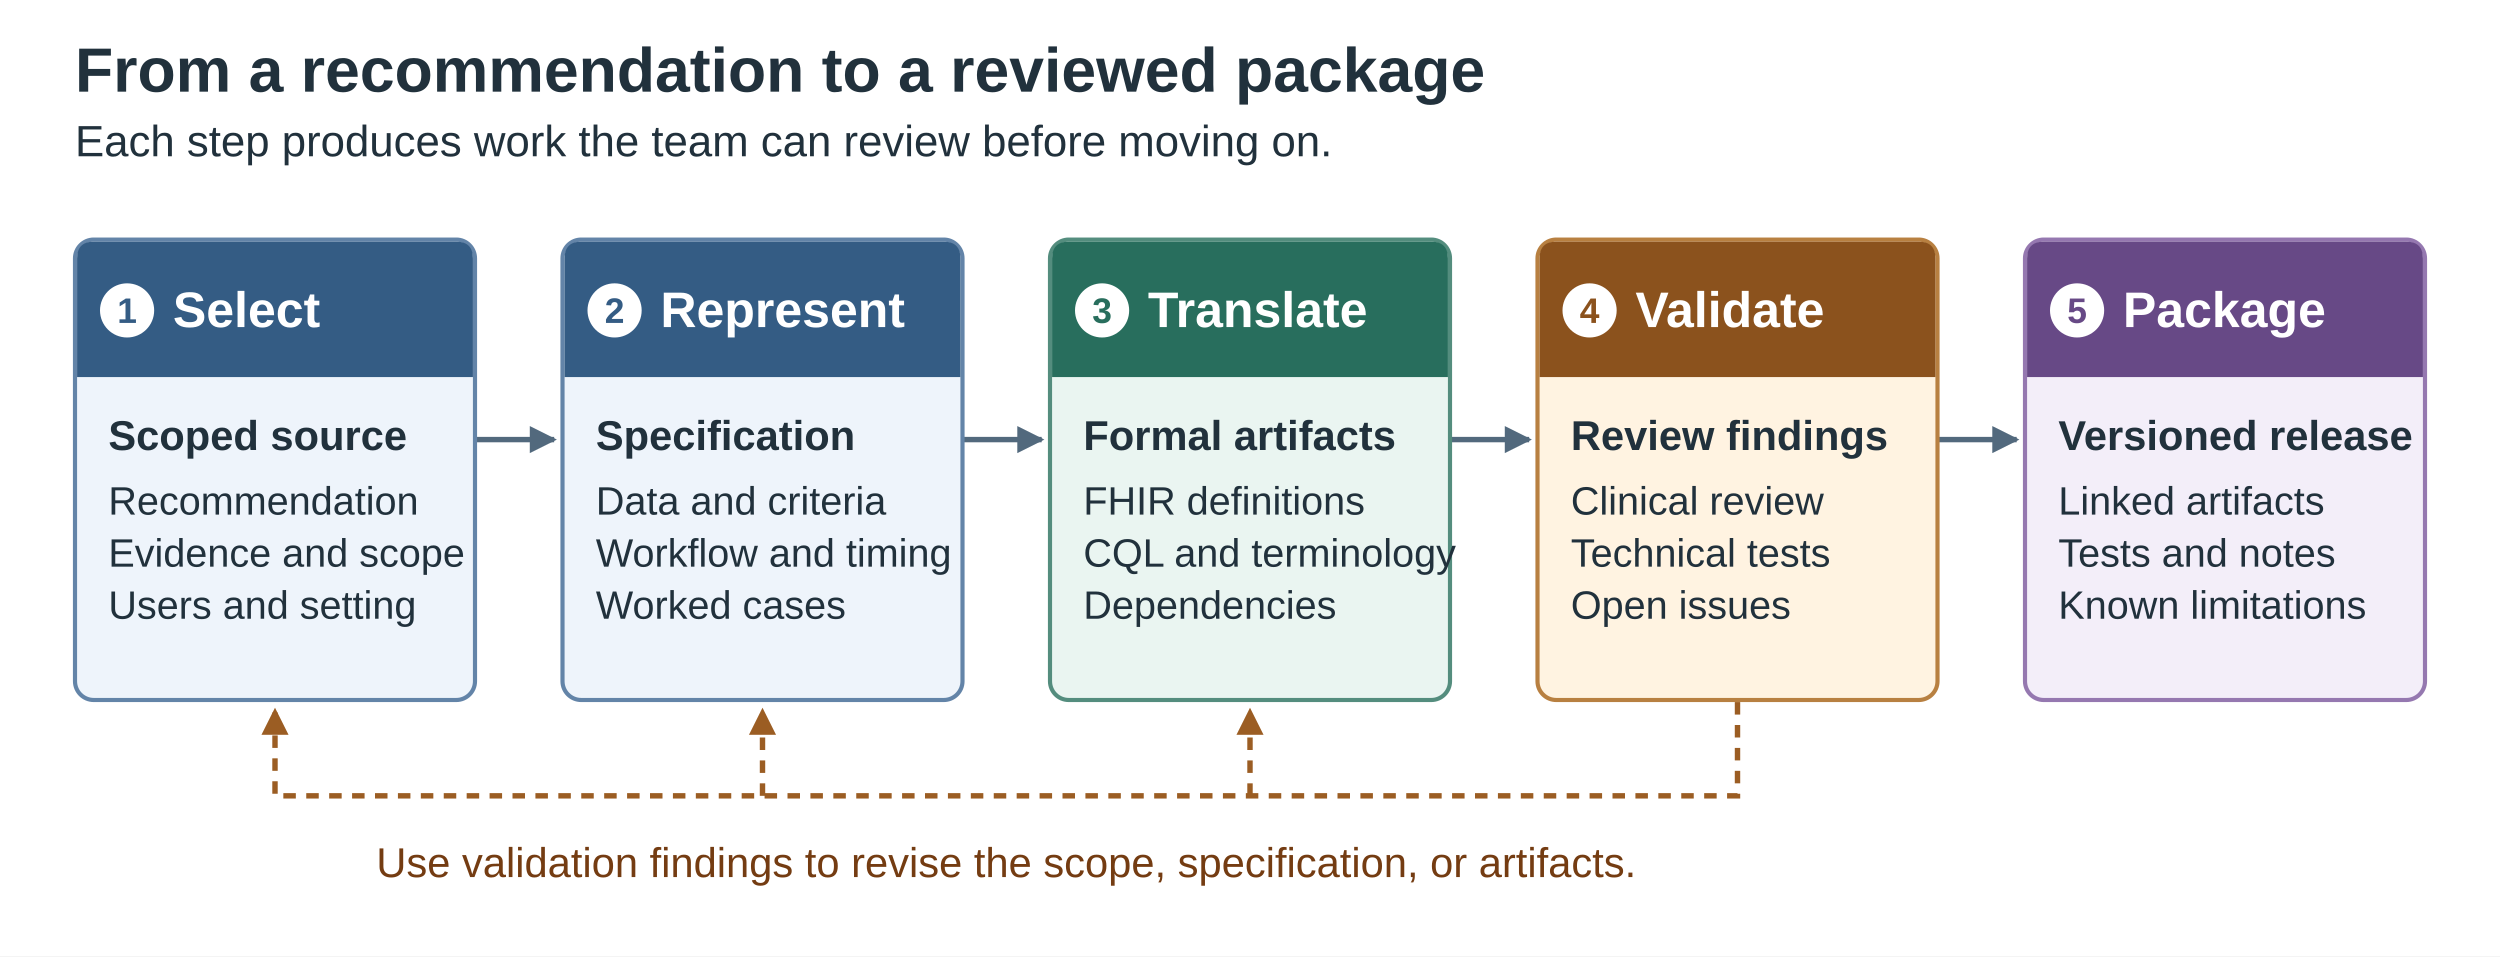
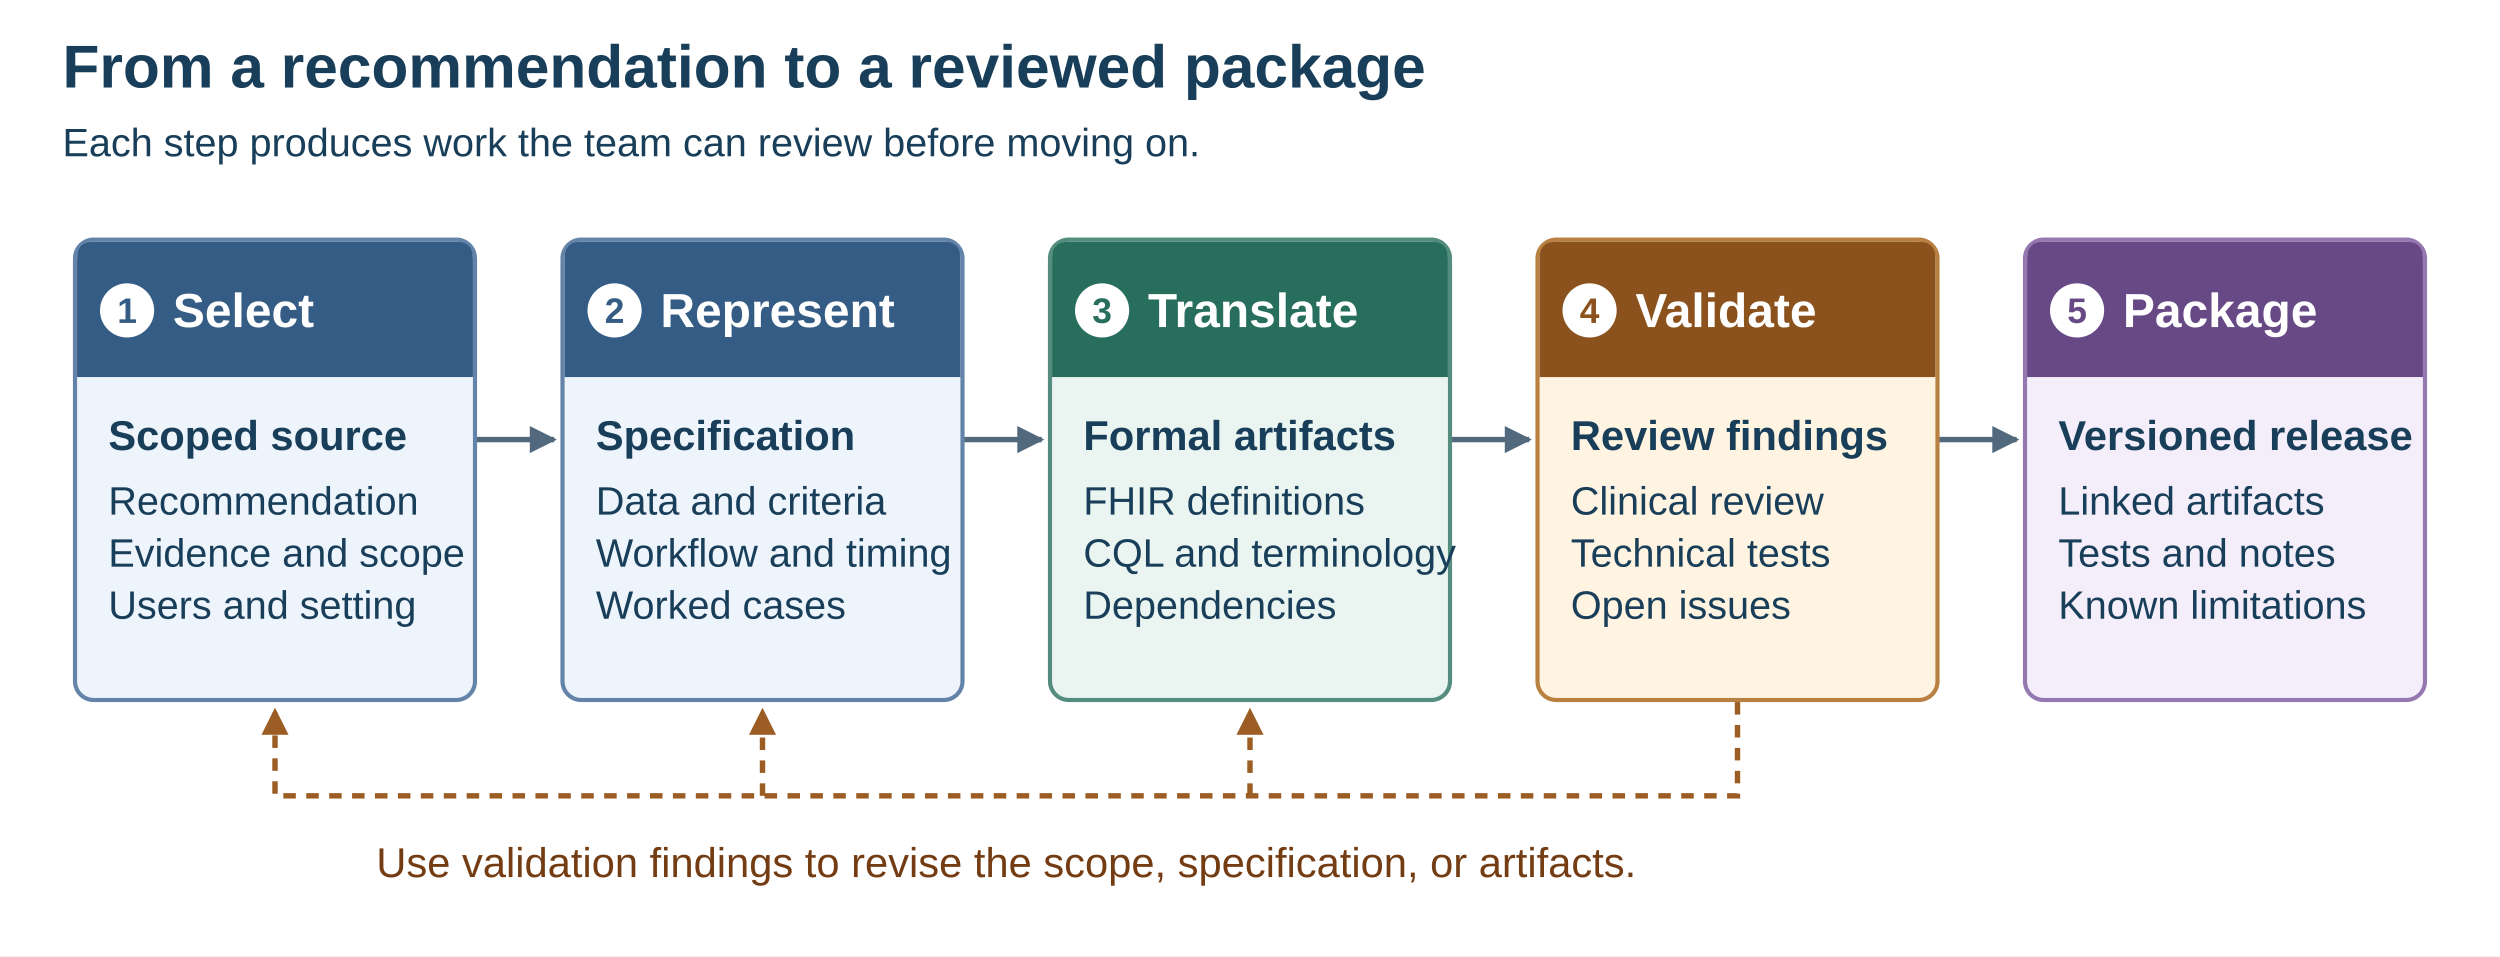
<svg xmlns="http://www.w3.org/2000/svg" viewBox="0 0 1200 459" role="img" aria-labelledby="title description">
  <defs>
    <marker id="next" viewBox="0 0 10 10" refX="9" refY="5" markerWidth="5" markerHeight="5" orient="auto">
      <path d="M0 0L10 5L0 10Z" fill="#52697d" />
    </marker>
    <marker id="revise" viewBox="0 0 10 10" refX="9" refY="5" markerWidth="5" markerHeight="5" orient="auto">
      <path d="M0 0L10 5L0 10Z" fill="#9b5d23" />
    </marker>
  </defs>
  <rect width="1200" height="459" fill="#fff" />
-   <g font-family="Arial, Helvetica, sans-serif" fill="#21313c">
+   <g font-family="Arial, Helvetica, sans-serif" fill="#183e59">
    <g id="heading">
-       <text x="36" y="44" font-size="30" font-weight="700">From a recommendation to a reviewed package</text>
-       <text x="36" y="75" font-size="21">Each step produces work the team can review before moving on.</text>
+       <text x="30" y="42" text-anchor="start" font-size="29" fill="#183e59" font-weight="700">From a recommendation to a reviewed package</text>
+       <text x="30" y="75" font-size="19">Each step produces work the team can review before moving on.</text>
    </g>
    <g id="work-product-handoffs" fill="none" stroke="#52697d" stroke-width="2.6" marker-end="url(#next)">
      <path d="M228 211H266" />
      <path d="M462 211H500" />
      <path d="M696 211H734" />
      <path d="M930 211H968" />
    </g>
    <g id="select">
      <rect x="36" y="115" width="192" height="221" rx="9" fill="#eef4fb" stroke="#6384a8" stroke-width="2" />
      <path d="M45 116H219Q227 116 227 124V181H37V124Q37 116 45 116Z" fill="#345c84" />
      <circle cx="61" cy="149" r="13" fill="#fff" />
      <text x="61" y="155" text-anchor="middle" font-size="17" font-weight="700" fill="#345c84">1</text>
-       <text x="83" y="157" font-size="24" font-weight="700" fill="#fff">Select</text>
+       <text x="83" y="157" font-size="23" font-weight="700" fill="#fff">Select</text>
      <text x="52" y="216" font-size="20" font-weight="700">Scoped source</text>
      <text x="52" y="247" font-size="19">
        <tspan x="52">Recommendation</tspan>
        <tspan x="52" dy="25">Evidence and scope</tspan>
        <tspan x="52" dy="25">Users and setting</tspan>
      </text>
    </g>
    <g id="represent">
      <rect x="270" y="115" width="192" height="221" rx="9" fill="#eef4fb" stroke="#6384a8" stroke-width="2" />
      <path d="M279 116H453Q461 116 461 124V181H271V124Q271 116 279 116Z" fill="#345c84" />
      <circle cx="295" cy="149" r="13" fill="#fff" />
      <text x="295" y="155" text-anchor="middle" font-size="17" font-weight="700" fill="#345c84">2</text>
-       <text x="317" y="157" font-size="24" font-weight="700" fill="#fff">Represent</text>
+       <text x="317" y="157" font-size="23" font-weight="700" fill="#fff">Represent</text>
      <text x="286" y="216" font-size="20" font-weight="700">Specification</text>
      <text x="286" y="247" font-size="19">
        <tspan x="286">Data and criteria</tspan>
        <tspan x="286" dy="25">Workflow and timing</tspan>
        <tspan x="286" dy="25">Worked cases</tspan>
      </text>
    </g>
    <g id="translate">
      <rect x="504" y="115" width="192" height="221" rx="9" fill="#eaf5f1" stroke="#548d7e" stroke-width="2" />
      <path d="M513 116H687Q695 116 695 124V181H505V124Q505 116 513 116Z" fill="#286e5d" />
      <circle cx="529" cy="149" r="13" fill="#fff" />
      <text x="529" y="155" text-anchor="middle" font-size="17" font-weight="700" fill="#286e5d">3</text>
-       <text x="551" y="157" font-size="24" font-weight="700" fill="#fff">Translate</text>
+       <text x="551" y="157" font-size="23" font-weight="700" fill="#fff">Translate</text>
      <text x="520" y="216" font-size="20" font-weight="700">Formal artifacts</text>
      <text x="520" y="247" font-size="19">
        <tspan x="520">FHIR definitions</tspan>
        <tspan x="520" dy="25">CQL and terminology</tspan>
        <tspan x="520" dy="25">Dependencies</tspan>
      </text>
    </g>
    <g id="validate">
      <rect x="738" y="115" width="192" height="221" rx="9" fill="#fff3e1" stroke="#b88041" stroke-width="2" />
      <path d="M747 116H921Q929 116 929 124V181H739V124Q739 116 747 116Z" fill="#8b521d" />
      <circle cx="763" cy="149" r="13" fill="#fff" />
      <text x="763" y="155" text-anchor="middle" font-size="17" font-weight="700" fill="#8b521d">4</text>
-       <text x="785" y="157" font-size="24" font-weight="700" fill="#fff">Validate</text>
+       <text x="785" y="157" font-size="23" font-weight="700" fill="#fff">Validate</text>
      <text x="754" y="216" font-size="20" font-weight="700">Review findings</text>
      <text x="754" y="247" font-size="19">
        <tspan x="754">Clinical review</tspan>
        <tspan x="754" dy="25">Technical tests</tspan>
        <tspan x="754" dy="25">Open issues</tspan>
      </text>
    </g>
    <g id="package">
      <rect x="972" y="115" width="192" height="221" rx="9" fill="#f3eef9" stroke="#9578b0" stroke-width="2" />
      <path d="M981 116H1155Q1163 116 1163 124V181H973V124Q973 116 981 116Z" fill="#674986" />
      <circle cx="997" cy="149" r="13" fill="#fff" />
      <text x="997" y="155" text-anchor="middle" font-size="17" font-weight="700" fill="#674986">5</text>
-       <text x="1019" y="157" font-size="24" font-weight="700" fill="#fff">Package</text>
+       <text x="1019" y="157" font-size="23" font-weight="700" fill="#fff">Package</text>
      <text x="988" y="216" font-size="20" font-weight="700">Versioned release</text>
      <text x="988" y="247" font-size="19">
        <tspan x="988">Linked artifacts</tspan>
        <tspan x="988" dy="25">Tests and notes</tspan>
        <tspan x="988" dy="25">Known limitations</tspan>
      </text>
    </g>
    <g id="validation-feedback">
      <g fill="none" stroke="#9b5d23" stroke-width="2.6" stroke-dasharray="6 5">
        <path d="M834 337V382H132V341" marker-end="url(#revise)" />
        <path d="M366 382V341" marker-end="url(#revise)" />
        <path d="M600 382V341" marker-end="url(#revise)" />
      </g>
      <text x="483" y="421" text-anchor="middle" font-size="20" fill="#743c12">Use validation findings to revise the scope, specification, or artifacts.</text>
    </g>
  </g>
</svg>
